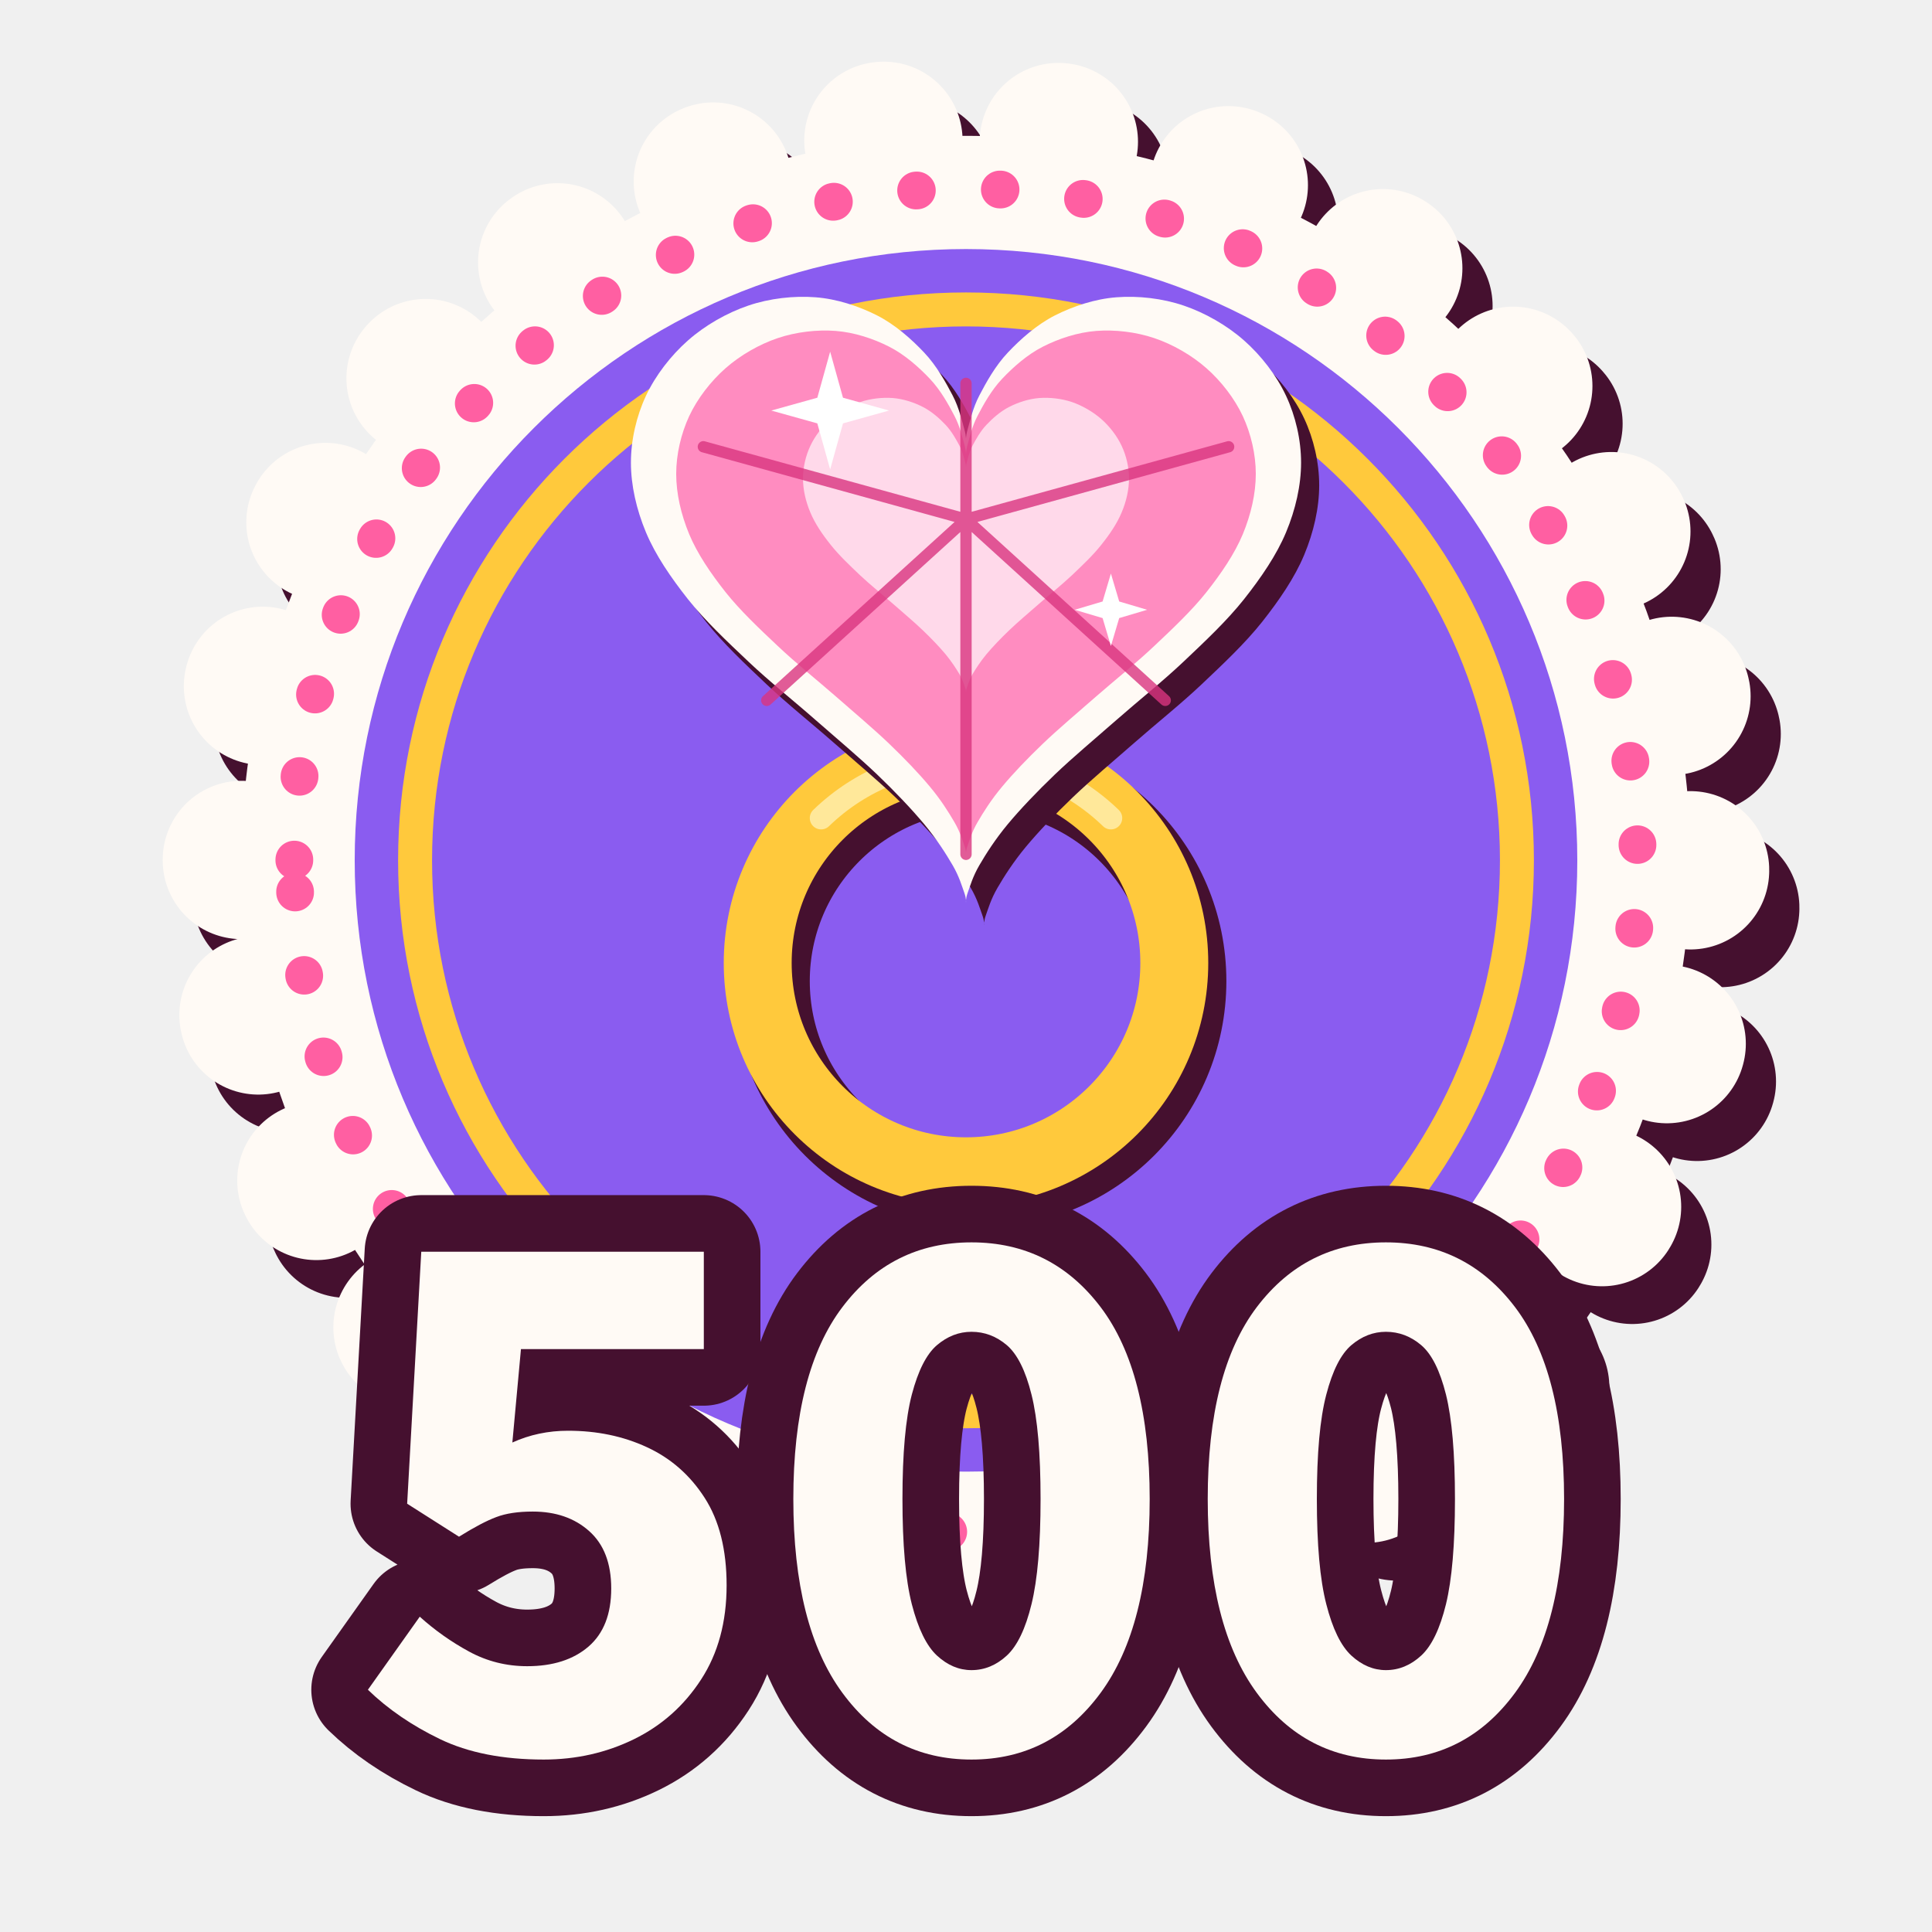
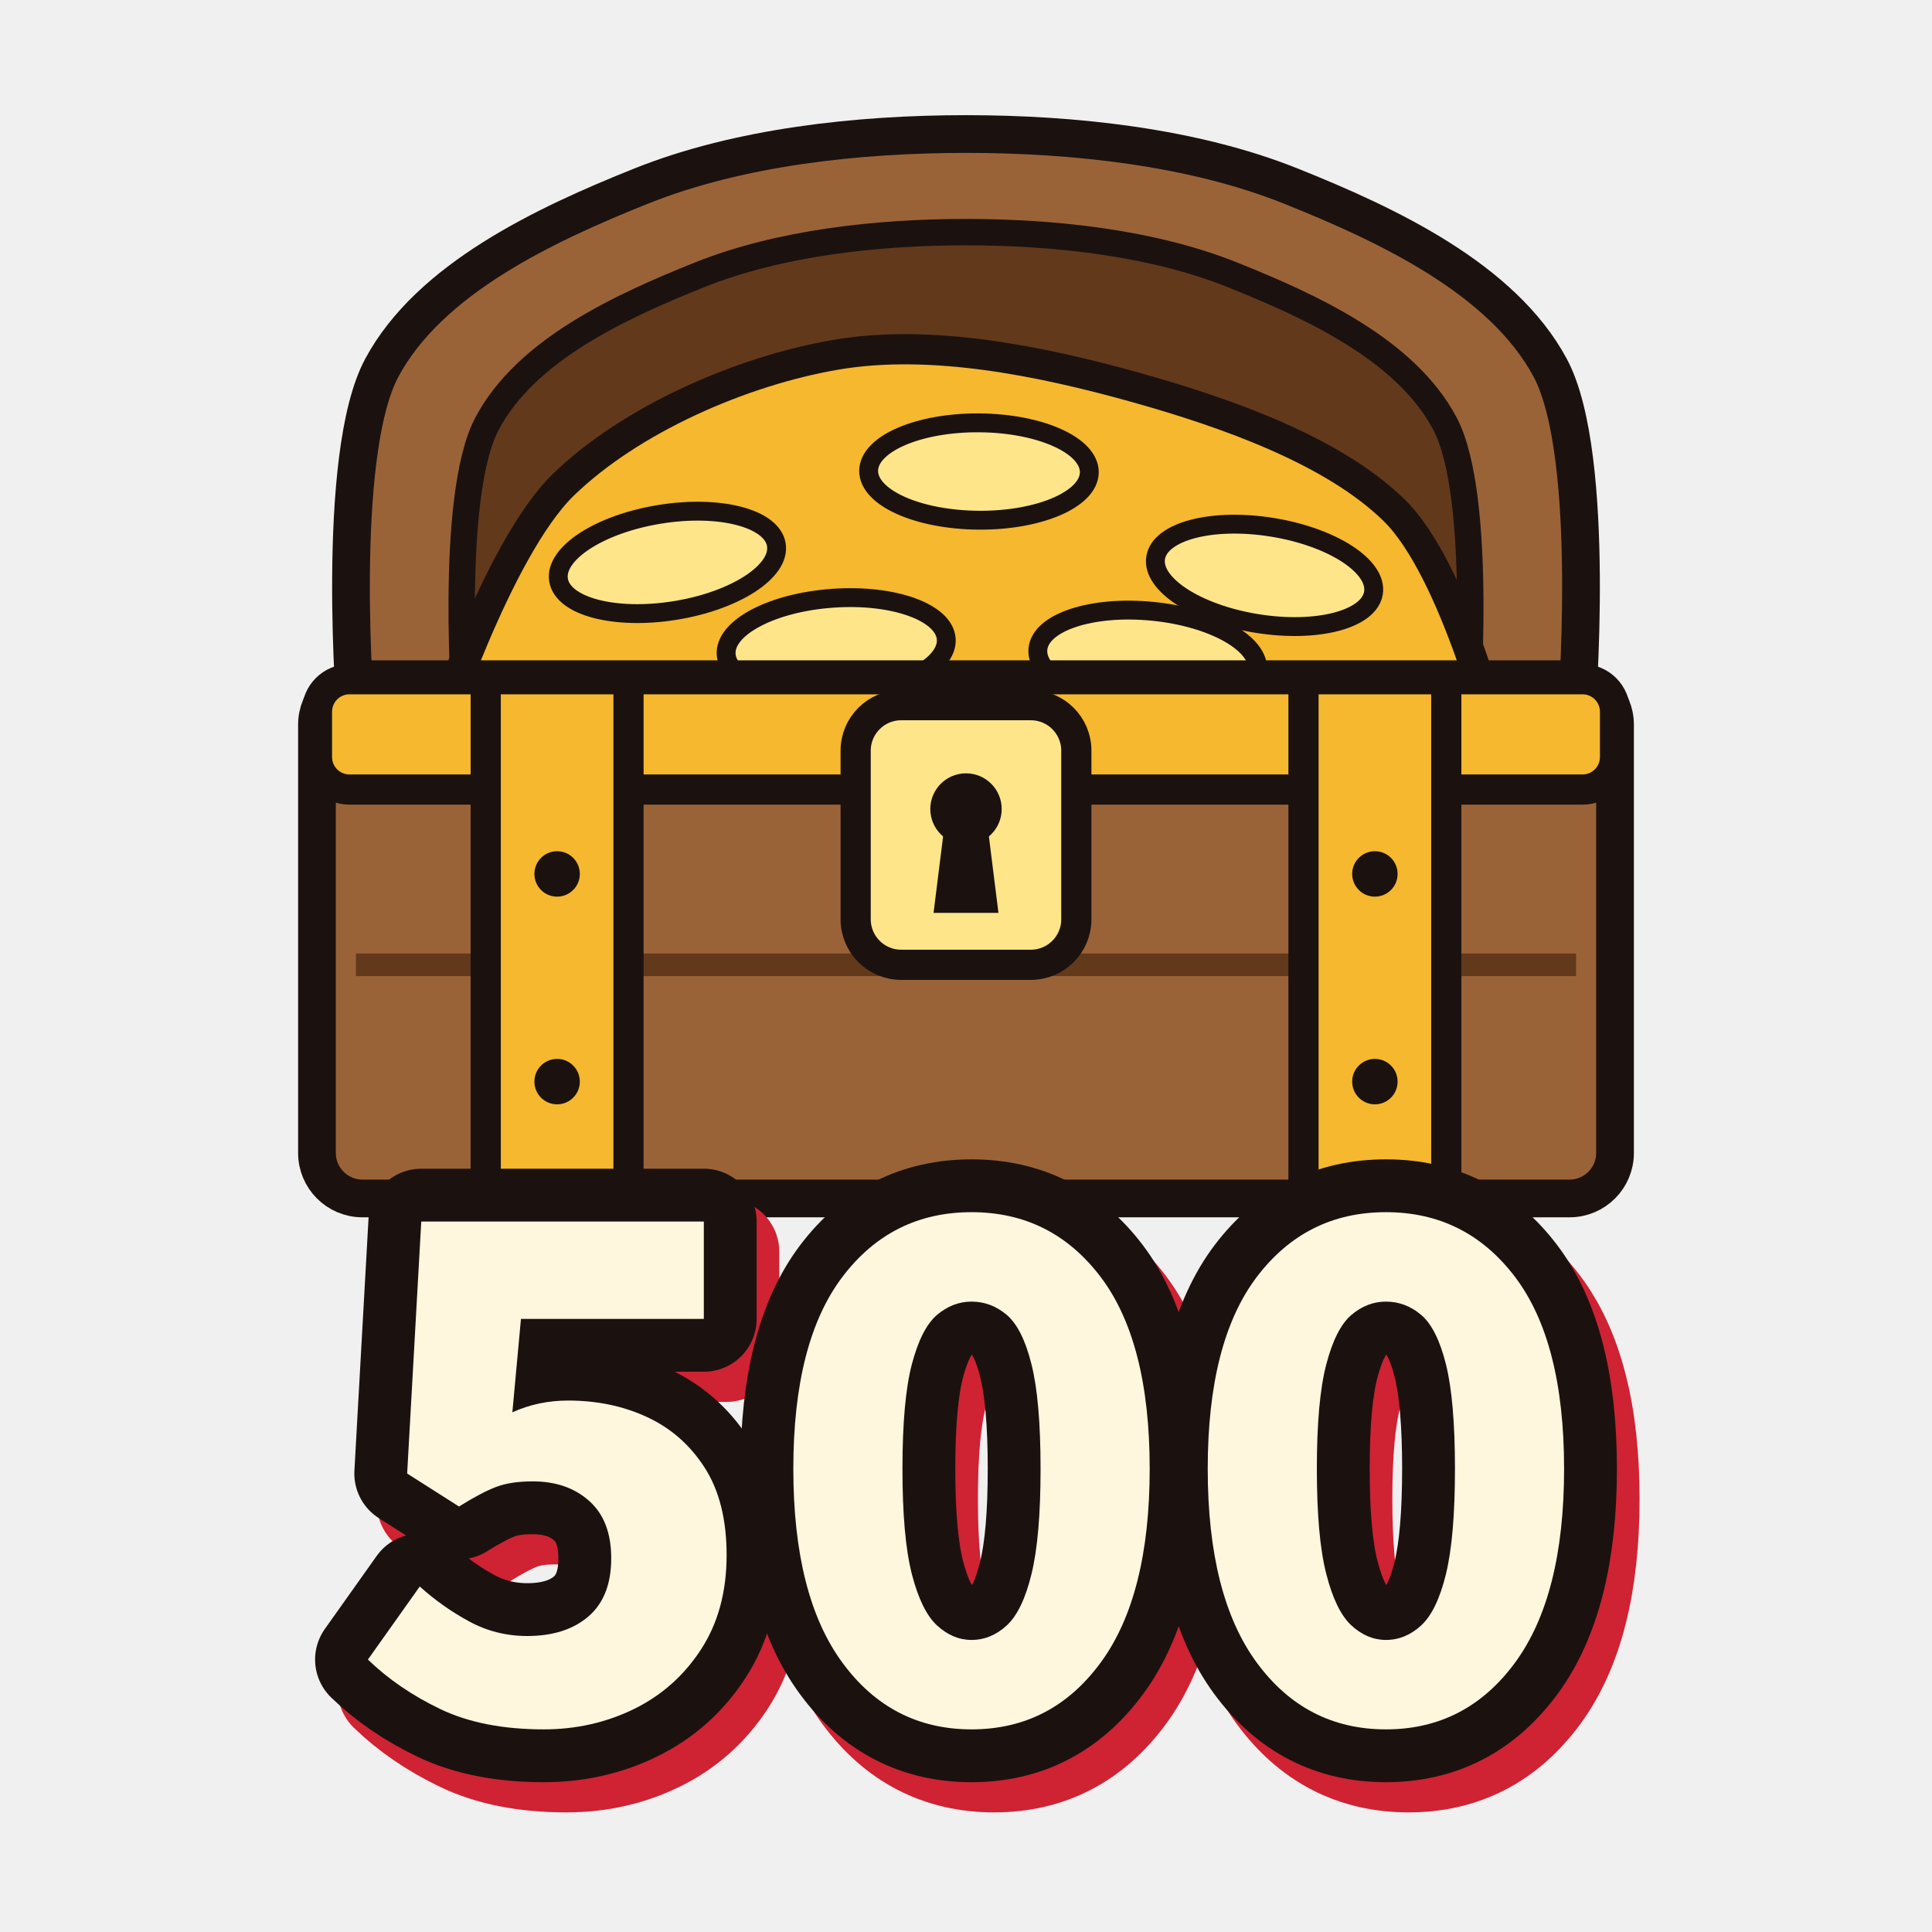
<svg xmlns="http://www.w3.org/2000/svg" width="256" height="256" viewBox="0 0 256 256">
  <g>
-     <path d="M36 119 C36 65.98 78.98 23 132 23 C185.02 23 228 65.98 228 119 C228 172.02 185.02 215 132 215 C78.98 215 36 172.02 36 119 Z" fill="none" stroke="#45102f" stroke-width="20.88" stroke-linecap="round" stroke-linejoin="round" stroke-dasharray="0.1 23.2" />
-     <circle cx="132" cy="119" r="96" fill="#45102f" />
-     <path d="M32 114 C32 60.98 74.98 18 128 18 C181.02 18 224 60.98 224 114 C224 167.02 181.02 210 128 210 C74.98 210 32 167.02 32 114 Z" fill="none" stroke="#fffaf5" stroke-width="20.88" stroke-linecap="round" stroke-linejoin="round" stroke-dasharray="0.1 23.2" />
-     <circle cx="128" cy="114" r="96" fill="#fffaf5" />
-     <path d="M39 114 C39 64.85 78.85 25 128 25 C177.15 25 217 64.85 217 114 C217 163.15 177.15 203 128 203 C78.85 203 39 163.15 39 114 Z" fill="none" stroke="#ff5fa2" stroke-width="5" stroke-linecap="round" stroke-linejoin="round" stroke-dasharray="0.1 11" />
-     <circle cx="128" cy="114" r="81" fill="#8a5cf0" />
-     <circle cx="128" cy="114" r="73" fill="none" stroke="#ffc93c" stroke-width="4.5" stroke-linecap="round" stroke-linejoin="round" />
+     <path d="M47.16 95.16 C47.16 95.16 44.29 60.47 50.6 48.72 C56.91 36.97 72.1 29.8 85 24.64 C97.9 19.48 113.67 17.76 128 17.76 C142.33 17.76 158.1 19.48 171 24.64 C183.9 29.8 199.09 36.97 205.4 48.72 C211.71 60.47 208.84 95.16 208.84 95.16 Z" fill="#9a6337" stroke="#1b1210" stroke-width="5" stroke-linecap="round" stroke-linejoin="round" />
+     <path d="M61.71 95.16 C61.71 95.16 59.36 65.94 64.53 56.15 C69.7 46.36 82.16 40.64 92.74 36.4 C103.32 32.17 116.25 30.76 128 30.76 C139.75 30.76 152.68 32.17 163.26 36.4 C173.84 40.64 186.3 46.36 191.47 56.15 C196.64 65.94 194.29 95.16 194.29 95.16 Z" fill="#63391c" stroke="#1b1210" stroke-width="3.5" stroke-linecap="round" stroke-linejoin="round" />
+     <path d="M57.48 98.6 C57.48 98.6 65.79 72.8 74.68 64.2 C83.57 55.6 98.19 49.15 110.8 47 C123.41 44.85 138.03 47.86 150.36 51.3 C162.69 54.74 176.73 59.76 184.76 67.64 C192.79 75.52 198.52 98.6 198.52 98.6 Z" fill="#f5b82e" stroke="#1b1210" stroke-width="4" stroke-linecap="round" stroke-linejoin="round" />
+     <path d="M74.01 76.86 C73.44 73.34 79.44 69.44 87.41 68.15 C95.38 66.86 102.3 68.67 102.87 72.18 C103.44 75.7 97.44 79.6 89.47 80.89 C81.5 82.18 74.58 80.37 74.01 76.86 Z" fill="#ffe58a" stroke="#1b1210" stroke-width="2.5" stroke-linecap="round" stroke-linejoin="round" />
+     <path d="M115.1 62.38 C115.13 58.82 121.69 55.97 129.77 56.03 C137.84 56.09 144.36 59.02 144.34 62.58 C144.31 66.14 137.75 68.99 129.67 68.93 C121.6 68.87 115.08 65.94 115.1 62.38 Z" fill="#ffe58a" stroke="#1b1210" stroke-width="2.5" stroke-linecap="round" stroke-linejoin="round" />
+     <path d="M153.13 73.9 C153.7 70.39 160.62 68.58 168.59 69.87 C176.56 71.16 182.56 75.06 181.99 78.58 C181.42 82.09 174.5 83.9 166.53 82.61 C158.56 81.32 152.56 77.42 153.13 73.9 Z" fill="#ffe58a" stroke="#1b1210" stroke-width="2.5" stroke-linecap="round" stroke-linejoin="round" />
+     <path d="M96.22 86.72 C95.97 83.17 102.3 79.83 110.35 79.27 C118.4 78.7 125.14 81.13 125.38 84.68 C125.63 88.23 119.3 91.57 111.25 92.13 C103.2 92.7 96.46 90.27 96.22 86.72 Z" fill="#ffe58a" stroke="#1b1210" stroke-width="2.5" stroke-linecap="round" stroke-linejoin="round" />
+     <path d="M137.53 85.99 C137.88 82.45 144.67 80.21 152.71 81 C160.75 81.79 166.98 85.3 166.63 88.85 C166.28 92.39 159.49 94.63 151.45 93.84 C143.41 93.05 137.18 89.54 137.53 85.99 Z" fill="#ffe58a" stroke="#1b1210" stroke-width="2.5" stroke-linecap="round" stroke-linejoin="round" />
+     <path d="M48.02 90 L207.98 90 C211.3 90 214 92.7 214 96.02 L214 152.78 C214 156.1 211.3 158.8 207.98 158.8 L48.02 158.8 C44.7 158.8 42 156.1 42 152.78 L42 96.02 C42 92.7 44.7 90 48.02 90 Z" fill="#9a6337" stroke="#1b1210" stroke-width="5" stroke-linecap="round" stroke-linejoin="round" />
+     <line x1="47.16" y1="127.84" x2="208.84" y2="127.84" fill="none" stroke="#63391c" stroke-width="3" stroke-linejoin="round" />
+     <path d="M46.3 90 L209.7 90 C212.07 90 214 91.93 214 94.3 L214 100.32 C214 102.69 212.07 104.62 209.7 104.62 L46.3 104.62 C43.93 104.62 42 102.69 42 100.32 L42 94.3 C42 91.93 43.93 90 46.3 90 Z" fill="#f5b82e" stroke="#1b1210" stroke-width="4" stroke-linecap="round" stroke-linejoin="round" />
+     <rect x="64.36" y="90" width="18.92" height="68.8" fill="#f5b82e" stroke="#1b1210" stroke-width="4" stroke-linecap="round" stroke-linejoin="round" />
+     <circle cx="73.82" cy="115.8" r="3.01" fill="#1b1210" />
+     <circle cx="73.82" cy="143.32" r="3.01" fill="#1b1210" />
+     <rect x="172.72" y="90" width="18.92" height="68.8" fill="#f5b82e" stroke="#1b1210" stroke-width="4" stroke-linecap="round" stroke-linejoin="round" />
+     <circle cx="182.18" cy="115.8" r="3.01" fill="#1b1210" />
+     <circle cx="182.18" cy="143.32" r="3.01" fill="#1b1210" />
+     <path d="M119.4 93.44 L136.6 93.44 C139.92 93.44 142.62 96.14 142.62 99.46 L142.62 121.82 C142.62 125.14 139.92 127.84 136.6 127.84 L119.4 127.84 C116.08 127.84 113.38 125.14 113.38 121.82 L113.38 99.46 C113.38 96.14 116.08 93.44 119.4 93.44 Z" fill="#ffe58a" stroke="#1b1210" stroke-width="4" stroke-linecap="round" stroke-linejoin="round" />
+     <circle cx="128" cy="107.2" r="4.73" fill="#1b1210" />
+     <polygon points="125.42,107.2 130.58,107.2 132.3,120.96 123.7,120.96" fill="#1b1210" />
    <g>
-       <circle cx="129.8" cy="130" r="27.6" fill="none" stroke="#45102f" stroke-width="10.2" stroke-linecap="round" stroke-linejoin="round" />
-       <circle cx="128" cy="127.6" r="27.6" fill="none" stroke="#ffc93c" stroke-width="9" stroke-linecap="round" stroke-linejoin="round" />
-       <path d="M108.8 108.4 C119.5 98.04 136.5 98.04 147.2 108.4" fill="none" stroke="#ffe89a" stroke-width="3" stroke-linecap="round" stroke-linejoin="round" />
-       <g>
-         <path d="M130.4 61.53 C130.4 61.53 130.33 60.87 130.63 59.84 C130.93 58.82 131.29 57.08 132.18 55.38 C133.06 53.7 134.28 51.47 135.95 49.71 C137.62 47.94 139.79 46.01 142.19 44.79 C144.6 43.57 147.52 42.6 150.36 42.39 C153.2 42.17 156.42 42.53 159.24 43.49 C162.05 44.44 164.98 46.11 167.24 48.11 C169.5 50.1 171.55 52.75 172.81 55.45 C174.07 58.14 174.8 61.29 174.8 64.3 C174.8 67.31 174.07 70.51 172.81 73.53 C171.55 76.55 169.5 79.54 167.24 82.4 C164.98 85.25 162.05 88 159.24 90.66 C156.42 93.33 153.2 95.88 150.36 98.38 C147.52 100.87 144.6 103.31 142.19 105.61 C139.79 107.91 137.62 110.19 135.95 112.19 C134.28 114.2 133.06 116.12 132.18 117.63 C131.29 119.15 130.93 120.46 130.63 121.28 C130.33 122.11 130.4 122.57 130.4 122.57 C130.4 122.57 130.47 122.11 130.17 121.28 C129.87 120.46 129.51 119.15 128.62 117.63 C127.74 116.12 126.52 114.2 124.85 112.19 C123.18 110.19 121.01 107.91 118.61 105.61 C116.2 103.31 113.28 100.87 110.44 98.38 C107.6 95.88 104.38 93.33 101.56 90.66 C98.75 88 95.82 85.25 93.56 82.4 C91.3 79.54 89.25 76.55 87.99 73.53 C86.73 70.51 86 67.31 86 64.3 C86 61.29 86.73 58.14 87.99 55.45 C89.25 52.75 91.3 50.1 93.56 48.11 C95.82 46.11 98.75 44.44 101.56 43.49 C104.38 42.53 107.6 42.17 110.44 42.39 C113.28 42.6 116.2 43.57 118.61 44.79 C121.01 46.01 123.18 47.94 124.85 49.71 C126.52 51.47 127.74 53.7 128.62 55.38 C129.51 57.08 129.87 58.82 130.17 59.84 C130.47 60.87 130.4 61.53 130.4 61.53 Z" fill="#45102f" />
-       </g>
-       <g>
-         <path d="M128 58.53 C128 58.53 127.93 57.87 128.23 56.84 C128.53 55.82 128.89 54.08 129.78 52.38 C130.66 50.7 131.88 48.47 133.55 46.71 C135.22 44.94 137.39 43.01 139.79 41.79 C142.2 40.57 145.12 39.6 147.96 39.39 C150.8 39.17 154.02 39.53 156.84 40.49 C159.65 41.44 162.58 43.11 164.84 45.11 C167.1 47.1 169.15 49.75 170.41 52.45 C171.67 55.14 172.4 58.29 172.4 61.3 C172.4 64.31 171.67 67.51 170.41 70.53 C169.15 73.55 167.1 76.54 164.84 79.4 C162.58 82.25 159.65 85 156.84 87.66 C154.02 90.33 150.8 92.88 147.96 95.38 C145.12 97.87 142.2 100.31 139.79 102.61 C137.39 104.91 135.22 107.19 133.55 109.19 C131.88 111.2 130.66 113.12 129.78 114.63 C128.89 116.15 128.53 117.46 128.23 118.28 C127.93 119.11 128 119.57 128 119.57 C128 119.57 128.07 119.11 127.77 118.28 C127.47 117.46 127.11 116.15 126.22 114.63 C125.34 113.12 124.12 111.2 122.45 109.19 C120.78 107.19 118.61 104.91 116.21 102.61 C113.8 100.31 110.88 97.87 108.04 95.38 C105.2 92.88 101.98 90.33 99.16 87.66 C96.35 85 93.42 82.25 91.16 79.4 C88.9 76.54 86.85 73.55 85.59 70.53 C84.33 67.51 83.6 64.31 83.6 61.3 C83.6 58.29 84.33 55.14 85.59 52.45 C86.85 49.75 88.9 47.1 91.16 45.11 C93.42 43.11 96.35 41.44 99.16 40.49 C101.98 39.53 105.2 39.17 108.04 39.39 C110.88 39.6 113.8 40.57 116.21 41.79 C118.61 43.01 120.78 44.94 122.45 46.71 C124.12 48.47 125.34 50.7 126.22 52.38 C127.11 54.08 127.47 55.82 127.77 56.84 C128.07 57.87 128 58.53 128 58.53 Z" fill="#fffaf5" />
-       </g>
-       <path d="M128 60.4 C128 60.4 127.95 59.83 128.2 58.95 C128.46 58.06 128.77 56.55 129.54 55.09 C130.3 53.63 131.35 51.71 132.8 50.18 C134.25 48.65 136.12 46.98 138.2 45.93 C140.28 44.87 142.8 44.04 145.26 43.85 C147.72 43.66 150.51 43.98 152.94 44.8 C155.38 45.62 157.91 47.07 159.87 48.8 C161.82 50.52 163.59 52.81 164.68 55.14 C165.76 57.48 166.4 60.2 166.4 62.8 C166.4 65.4 165.76 68.17 164.68 70.78 C163.59 73.39 161.82 75.98 159.87 78.45 C157.91 80.92 155.38 83.3 152.94 85.6 C150.51 87.9 147.72 90.12 145.26 92.27 C142.8 94.43 140.28 96.54 138.2 98.53 C136.12 100.52 134.25 102.48 132.8 104.22 C131.35 105.95 130.3 107.62 129.54 108.93 C128.77 110.24 128.46 111.37 128.2 112.08 C127.95 112.8 128 113.2 128 113.2 C128 113.2 128.05 112.8 127.8 112.08 C127.54 111.37 127.23 110.24 126.46 108.93 C125.7 107.62 124.65 105.95 123.2 104.22 C121.75 102.48 119.88 100.52 117.8 98.53 C115.72 96.54 113.2 94.43 110.74 92.27 C108.28 90.12 105.49 87.9 103.06 85.6 C100.62 83.3 98.09 80.92 96.13 78.45 C94.18 75.98 92.41 73.39 91.32 70.78 C90.24 68.17 89.6 65.4 89.6 62.8 C89.6 60.2 90.24 57.48 91.32 55.14 C92.41 52.81 94.18 50.52 96.13 48.8 C98.09 47.07 100.62 45.62 103.06 44.8 C105.49 43.98 108.28 43.66 110.74 43.85 C113.2 44.04 115.72 44.87 117.8 45.93 C119.88 46.98 121.75 48.65 123.2 50.18 C124.65 51.71 125.7 53.63 126.46 55.09 C127.23 56.55 127.54 58.06 127.8 58.95 C128.05 59.83 128 60.4 128 60.4 Z" fill="#ff8cc0" />
-       <path d="M128 62.05 C128 62.05 127.97 61.73 128.11 61.23 C128.26 60.74 128.43 59.88 128.86 59.06 C129.3 58.24 129.89 57.16 130.7 56.3 C131.51 55.44 132.57 54.5 133.74 53.91 C134.91 53.31 136.33 52.85 137.71 52.74 C139.09 52.64 140.66 52.81 142.03 53.27 C143.4 53.74 144.82 54.56 145.92 55.52 C147.03 56.49 148.02 57.78 148.63 59.09 C149.25 60.41 149.6 61.94 149.6 63.4 C149.6 64.86 149.25 66.42 148.63 67.89 C148.02 69.36 147.03 70.82 145.92 72.2 C144.82 73.59 143.4 74.93 142.03 76.23 C140.66 77.52 139.09 78.77 137.71 79.98 C136.33 81.19 134.91 82.38 133.74 83.5 C132.57 84.62 131.51 85.73 130.7 86.7 C129.89 87.68 129.3 88.61 128.86 89.34 C128.43 90.08 128.26 90.72 128.11 91.12 C127.97 91.52 128 91.75 128 91.75 C128 91.75 128.03 91.52 127.89 91.12 C127.74 90.72 127.57 90.08 127.14 89.34 C126.7 88.61 126.11 87.68 125.3 86.7 C124.49 85.73 123.43 84.62 122.26 83.5 C121.09 82.38 119.67 81.19 118.29 79.98 C116.91 78.77 115.34 77.52 113.97 76.23 C112.6 74.93 111.18 73.59 110.08 72.2 C108.97 70.82 107.98 69.36 107.37 67.89 C106.75 66.42 106.4 64.86 106.4 63.4 C106.4 61.94 106.75 60.41 107.37 59.09 C107.98 57.78 108.97 56.49 110.08 55.52 C111.18 54.56 112.6 53.74 113.97 53.28 C115.34 52.81 116.91 52.64 118.29 52.74 C119.67 52.85 121.09 53.31 122.26 53.91 C123.43 54.5 124.49 55.44 125.3 56.3 C126.11 57.16 126.7 58.24 127.14 59.06 C127.57 59.88 127.74 60.74 127.89 61.23 C128.03 61.73 128 62.05 128 62.05 Z" fill="#ffd9ea" />
-       <path d="M128 68.8 L128 113.2 M128 68.8 L93.2 59.2 M128 68.8 L162.8 59.2 M128 68.8 L101.6 92.8 M128 68.8 L154.4 92.8 M128 68.8 L128 50.8" fill="none" stroke="#d9357f" stroke-width="1.5" stroke-linecap="round" stroke-linejoin="round" opacity="0.8" />
-       <polygon points="110,46.6 111.7,52.7 117.8,54.4 111.7,56.1 110,62.2 108.3,56.1 102.2,54.4 108.3,52.7" fill="#ffffff" />
-       <polygon points="147.2,76 148.3,79.7 152,80.8 148.3,81.9 147.2,85.6 146.1,81.9 142.4,80.8 146.1,79.7" fill="#ffffff" />
+       <path d="M75.05 233.15 C69.64 233.15 65.06 232.25 61.32 230.45 C57.58 228.65 54.39 226.46 51.75 223.9 L58.62 214.22 C60.63 216.03 62.81 217.57 65.17 218.85 C67.53 220.13 70.09 220.78 72.86 220.78 C76.26 220.78 78.97 219.91 80.98 218.18 C82.99 216.44 83.99 213.88 83.99 210.48 C83.99 207.15 83.02 204.62 81.08 202.89 C79.14 201.15 76.64 200.29 73.59 200.29 C71.65 200.29 70.04 200.53 68.76 201.02 C67.47 201.5 65.83 202.37 63.82 203.62 L56.95 199.25 L58.82 165.86 L96.26 165.86 L96.26 178.76 L72.03 178.76 L70.89 191.14 C73.18 190.1 75.64 189.58 78.27 189.58 C82.09 189.58 85.57 190.3 88.72 191.76 C91.88 193.22 94.43 195.45 96.37 198.47 C98.31 201.48 99.28 205.35 99.28 210.06 C99.28 214.92 98.15 219.08 95.9 222.54 C93.65 226.01 90.68 228.65 87.01 230.45 C83.33 232.25 79.35 233.15 75.05 233.15 Z" fill="#cf2233" stroke="#cf2233" stroke-width="14" stroke-linecap="round" stroke-linejoin="round" />
+       <path d="M131.73 233.15 C124.66 233.15 118.95 230.21 114.62 224.31 C110.29 218.42 108.12 209.86 108.12 198.62 C108.12 187.39 110.29 178.92 114.62 173.2 C118.95 167.48 124.66 164.62 131.73 164.62 C138.8 164.62 144.5 167.48 148.84 173.2 C153.17 178.92 155.34 187.39 155.34 198.62 C155.34 209.86 153.17 218.42 148.84 224.31 C144.5 230.21 138.8 233.15 131.73 233.15 Z M131.73 221.3 C133.46 221.3 135.02 220.65 136.41 219.37 C137.79 218.09 138.89 215.82 139.68 212.56 C140.48 209.3 140.88 204.66 140.88 198.62 C140.88 192.59 140.48 187.98 139.68 184.79 C138.89 181.6 137.79 179.42 136.41 178.24 C135.02 177.06 133.46 176.47 131.73 176.47 C130.06 176.47 128.54 177.06 127.15 178.24 C125.77 179.42 124.66 181.6 123.82 184.79 C122.99 187.98 122.58 192.59 122.58 198.62 C122.58 204.66 122.99 209.3 123.82 212.56 C124.66 215.82 125.77 218.09 127.15 219.37 C128.54 220.65 130.06 221.3 131.73 221.3 Z" fill="#cf2233" stroke="#cf2233" stroke-width="14" stroke-linecap="round" stroke-linejoin="round" />
+       <path d="M186.64 233.15 C179.57 233.15 173.87 230.21 169.53 224.31 C165.2 218.42 163.03 209.86 163.03 198.62 C163.03 187.39 165.2 178.92 169.53 173.2 C173.87 167.48 179.57 164.62 186.64 164.62 C193.71 164.62 199.41 167.48 203.75 173.2 C208.08 178.92 210.25 187.39 210.25 198.62 C210.25 209.86 208.08 218.42 203.75 224.31 C199.41 230.21 193.71 233.15 186.64 233.15 Z M186.64 221.3 C188.37 221.3 189.93 220.65 191.32 219.37 C192.71 218.09 193.8 215.82 194.6 212.56 C195.39 209.3 195.79 204.66 195.79 198.62 C195.79 192.59 195.39 187.98 194.6 184.79 C193.8 181.6 192.71 179.42 191.32 178.24 C189.93 177.06 188.37 176.47 186.64 176.47 C184.98 176.47 183.45 177.06 182.06 178.24 C180.68 179.42 179.57 181.6 178.74 184.79 C177.9 187.98 177.49 192.59 177.49 198.62 C177.49 204.66 177.9 209.3 178.74 212.56 C179.57 215.82 180.68 218.09 182.06 219.37 C183.45 220.65 184.98 221.3 186.64 221.3 Z" fill="#cf2233" stroke="#cf2233" stroke-width="14" stroke-linecap="round" stroke-linejoin="round" />
    </g>
    <g>
-       <path d="M72.05 233.15 C66.64 233.15 62.06 232.25 58.32 230.45 C54.58 228.65 51.39 226.46 48.75 223.9 L55.62 214.22 C57.63 216.03 59.81 217.57 62.17 218.85 C64.53 220.13 67.09 220.78 69.86 220.78 C73.26 220.78 75.97 219.91 77.98 218.18 C79.99 216.44 80.99 213.88 80.99 210.48 C80.99 207.15 80.02 204.62 78.08 202.89 C76.14 201.15 73.64 200.29 70.59 200.29 C68.65 200.29 67.04 200.53 65.76 201.02 C64.47 201.5 62.83 202.37 60.82 203.62 L53.95 199.25 L55.82 165.86 L93.26 165.86 L93.26 178.76 L69.03 178.76 L67.89 191.14 C70.18 190.1 72.64 189.58 75.27 189.58 C79.09 189.58 82.57 190.3 85.72 191.76 C88.88 193.22 91.43 195.45 93.37 198.47 C95.31 201.48 96.28 205.35 96.28 210.06 C96.28 214.92 95.15 219.08 92.9 222.54 C90.65 226.01 87.68 228.65 84.01 230.45 C80.33 232.25 76.35 233.15 72.05 233.15 Z" fill="#45102f" stroke="#45102f" stroke-width="15" stroke-linecap="round" stroke-linejoin="round" />
-       <path d="M128.73 233.15 C121.66 233.15 115.95 230.21 111.62 224.31 C107.29 218.42 105.12 209.86 105.12 198.62 C105.12 187.39 107.29 178.92 111.62 173.2 C115.95 167.48 121.66 164.62 128.73 164.62 C135.8 164.62 141.5 167.48 145.84 173.2 C150.17 178.92 152.34 187.39 152.34 198.62 C152.34 209.86 150.17 218.42 145.84 224.31 C141.5 230.21 135.8 233.15 128.73 233.15 Z M128.73 221.3 C130.46 221.3 132.02 220.65 133.41 219.37 C134.79 218.09 135.89 215.82 136.68 212.56 C137.48 209.3 137.88 204.66 137.88 198.62 C137.88 192.59 137.48 187.98 136.68 184.79 C135.89 181.6 134.79 179.42 133.41 178.24 C132.02 177.06 130.46 176.47 128.73 176.47 C127.06 176.47 125.54 177.06 124.15 178.24 C122.77 179.42 121.66 181.6 120.82 184.79 C119.99 187.98 119.58 192.59 119.58 198.62 C119.58 204.66 119.99 209.3 120.82 212.56 C121.66 215.82 122.77 218.09 124.15 219.37 C125.54 220.65 127.06 221.3 128.73 221.3 Z" fill="#45102f" stroke="#45102f" stroke-width="15" stroke-linecap="round" stroke-linejoin="round" />
-       <path d="M183.64 233.15 C176.57 233.15 170.87 230.21 166.53 224.31 C162.2 218.42 160.03 209.86 160.03 198.62 C160.03 187.39 162.2 178.92 166.53 173.2 C170.87 167.48 176.57 164.62 183.64 164.62 C190.71 164.62 196.41 167.48 200.75 173.2 C205.08 178.92 207.25 187.39 207.25 198.62 C207.25 209.86 205.08 218.42 200.75 224.31 C196.41 230.21 190.71 233.15 183.64 233.15 Z M183.64 221.3 C185.37 221.3 186.93 220.65 188.32 219.37 C189.71 218.09 190.8 215.82 191.6 212.56 C192.39 209.3 192.79 204.66 192.79 198.62 C192.79 192.59 192.39 187.98 191.6 184.79 C190.8 181.6 189.71 179.42 188.32 178.24 C186.93 177.06 185.37 176.47 183.64 176.47 C181.98 176.47 180.45 177.06 179.06 178.24 C177.68 179.42 176.57 181.6 175.74 184.79 C174.9 187.98 174.49 192.59 174.49 198.62 C174.49 204.66 174.9 209.3 175.74 212.56 C176.57 215.82 177.68 218.09 179.06 219.37 C180.45 220.65 181.98 221.3 183.64 221.3 Z" fill="#45102f" stroke="#45102f" stroke-width="15" stroke-linecap="round" stroke-linejoin="round" />
+       <path d="M72.05 229.15 C66.64 229.15 62.06 228.25 58.32 226.45 C54.58 224.65 51.39 222.46 48.75 219.9 L55.62 210.22 C57.63 212.03 59.81 213.57 62.17 214.85 C64.53 216.13 67.09 216.78 69.86 216.78 C73.26 216.78 75.97 215.91 77.98 214.18 C79.99 212.44 80.99 209.88 80.99 206.48 C80.99 203.15 80.02 200.62 78.08 198.89 C76.14 197.15 73.64 196.29 70.59 196.29 C68.65 196.29 67.04 196.53 65.76 197.02 C64.47 197.5 62.83 198.37 60.82 199.62 L53.95 195.25 L55.82 161.86 L93.26 161.86 L93.26 174.76 L69.03 174.76 L67.89 187.14 C70.18 186.1 72.64 185.58 75.27 185.58 C79.09 185.58 82.57 186.3 85.72 187.76 C88.88 189.22 91.43 191.45 93.37 194.47 C95.31 197.48 96.28 201.35 96.28 206.06 C96.28 210.92 95.15 215.08 92.9 218.54 C90.65 222.01 87.68 224.65 84.01 226.45 C80.33 228.25 76.35 229.15 72.05 229.15 Z" fill="#1b1210" stroke="#1b1210" stroke-width="14" stroke-linecap="round" stroke-linejoin="round" />
+       <path d="M128.73 229.15 C121.66 229.15 115.95 226.21 111.62 220.31 C107.29 214.42 105.12 205.86 105.12 194.62 C105.12 183.39 107.29 174.92 111.62 169.2 C115.95 163.48 121.66 160.62 128.73 160.62 C135.8 160.62 141.5 163.48 145.84 169.2 C150.17 174.92 152.34 183.39 152.34 194.62 C152.34 205.86 150.17 214.42 145.84 220.31 C141.5 226.21 135.8 229.15 128.73 229.15 Z M128.73 217.3 C130.46 217.3 132.02 216.65 133.41 215.37 C134.79 214.09 135.89 211.82 136.68 208.56 C137.48 205.3 137.88 200.66 137.88 194.62 C137.88 188.59 137.48 183.98 136.68 180.79 C135.89 177.6 134.79 175.42 133.41 174.24 C132.02 173.06 130.46 172.47 128.73 172.47 C127.06 172.47 125.54 173.06 124.15 174.24 C122.77 175.42 121.66 177.6 120.82 180.79 C119.99 183.98 119.58 188.59 119.58 194.62 C119.58 200.66 119.99 205.3 120.82 208.56 C121.66 211.82 122.77 214.09 124.15 215.37 C125.54 216.65 127.06 217.3 128.73 217.3 Z" fill="#1b1210" stroke="#1b1210" stroke-width="14" stroke-linecap="round" stroke-linejoin="round" />
+       <path d="M183.64 229.15 C176.57 229.15 170.87 226.21 166.53 220.31 C162.2 214.42 160.03 205.86 160.03 194.62 C160.03 183.39 162.2 174.92 166.53 169.2 C170.87 163.48 176.57 160.62 183.64 160.62 C190.71 160.62 196.41 163.48 200.75 169.2 C205.08 174.92 207.25 183.39 207.25 194.62 C207.25 205.86 205.08 214.42 200.75 220.31 C196.41 226.21 190.71 229.15 183.64 229.15 Z M183.64 217.3 C185.37 217.3 186.93 216.65 188.32 215.37 C189.71 214.09 190.8 211.82 191.6 208.56 C192.39 205.3 192.79 200.66 192.79 194.62 C192.79 188.59 192.39 183.98 191.6 180.79 C190.8 177.6 189.71 175.42 188.32 174.24 C186.93 173.06 185.37 172.47 183.64 172.47 C181.98 172.47 180.45 173.06 179.06 174.24 C177.68 175.42 176.57 177.6 175.74 180.79 C174.9 183.98 174.49 188.59 174.49 194.62 C174.49 200.66 174.9 205.3 175.74 208.56 C176.57 211.82 177.68 214.09 179.06 215.37 C180.45 216.65 181.98 217.3 183.64 217.3 Z" fill="#1b1210" stroke="#1b1210" stroke-width="14" stroke-linecap="round" stroke-linejoin="round" />
    </g>
    <g>
-       <path d="M72.05 233.15 C66.64 233.15 62.06 232.25 58.32 230.45 C54.58 228.65 51.39 226.46 48.75 223.9 L55.62 214.22 C57.63 216.03 59.81 217.57 62.17 218.85 C64.53 220.13 67.09 220.78 69.86 220.78 C73.26 220.78 75.97 219.91 77.98 218.18 C79.99 216.44 80.99 213.88 80.99 210.48 C80.99 207.15 80.02 204.62 78.08 202.89 C76.14 201.15 73.64 200.29 70.59 200.29 C68.65 200.29 67.04 200.53 65.76 201.02 C64.47 201.5 62.83 202.37 60.82 203.62 L53.95 199.25 L55.82 165.86 L93.26 165.86 L93.26 178.76 L69.03 178.76 L67.89 191.14 C70.18 190.1 72.64 189.58 75.27 189.58 C79.09 189.58 82.57 190.3 85.72 191.76 C88.88 193.22 91.43 195.45 93.37 198.47 C95.31 201.48 96.28 205.35 96.28 210.06 C96.28 214.92 95.15 219.08 92.9 222.54 C90.65 226.01 87.68 228.65 84.01 230.45 C80.33 232.25 76.35 233.15 72.05 233.15 Z" fill="#fffaf5" />
-       <path d="M128.73 233.15 C121.66 233.15 115.95 230.21 111.62 224.31 C107.29 218.42 105.12 209.86 105.12 198.62 C105.12 187.39 107.29 178.92 111.62 173.2 C115.95 167.48 121.66 164.62 128.73 164.62 C135.8 164.62 141.5 167.48 145.84 173.2 C150.17 178.92 152.34 187.39 152.34 198.62 C152.34 209.86 150.17 218.42 145.84 224.31 C141.5 230.21 135.8 233.15 128.73 233.15 Z M128.73 221.3 C130.46 221.3 132.02 220.65 133.41 219.37 C134.79 218.09 135.89 215.82 136.68 212.56 C137.48 209.3 137.88 204.66 137.88 198.62 C137.88 192.59 137.48 187.98 136.68 184.79 C135.89 181.6 134.79 179.42 133.41 178.24 C132.02 177.06 130.46 176.47 128.73 176.47 C127.06 176.47 125.54 177.06 124.15 178.24 C122.77 179.42 121.66 181.6 120.82 184.79 C119.99 187.98 119.58 192.59 119.58 198.62 C119.58 204.66 119.99 209.3 120.82 212.56 C121.66 215.82 122.77 218.09 124.15 219.37 C125.54 220.65 127.06 221.3 128.73 221.3 Z" fill="#fffaf5" />
-       <path d="M183.64 233.15 C176.57 233.15 170.87 230.21 166.53 224.31 C162.2 218.42 160.03 209.86 160.03 198.62 C160.03 187.39 162.2 178.92 166.53 173.2 C170.87 167.48 176.57 164.62 183.64 164.62 C190.71 164.62 196.41 167.48 200.75 173.2 C205.08 178.92 207.25 187.39 207.25 198.62 C207.25 209.86 205.08 218.42 200.75 224.31 C196.41 230.21 190.71 233.15 183.64 233.15 Z M183.64 221.3 C185.37 221.3 186.93 220.65 188.32 219.37 C189.71 218.09 190.8 215.82 191.6 212.56 C192.39 209.3 192.79 204.66 192.79 198.62 C192.79 192.59 192.39 187.98 191.6 184.79 C190.8 181.6 189.71 179.42 188.32 178.24 C186.93 177.06 185.37 176.47 183.64 176.47 C181.98 176.47 180.45 177.06 179.06 178.24 C177.68 179.42 176.57 181.6 175.74 184.79 C174.9 187.98 174.49 192.59 174.49 198.62 C174.49 204.66 174.9 209.3 175.74 212.56 C176.57 215.82 177.68 218.09 179.06 219.37 C180.45 220.65 181.98 221.3 183.64 221.3 Z" fill="#fffaf5" />
+       <path d="M72.05 229.15 C66.64 229.15 62.06 228.25 58.32 226.45 C54.58 224.65 51.39 222.46 48.75 219.9 L55.62 210.22 C57.63 212.03 59.81 213.57 62.17 214.85 C64.53 216.13 67.09 216.78 69.86 216.78 C73.26 216.78 75.97 215.91 77.98 214.18 C79.99 212.44 80.99 209.88 80.99 206.48 C80.99 203.15 80.02 200.62 78.08 198.89 C76.14 197.15 73.64 196.29 70.59 196.29 C68.65 196.29 67.04 196.53 65.76 197.02 C64.47 197.5 62.83 198.37 60.82 199.62 L53.95 195.25 L55.82 161.86 L93.26 161.86 L93.26 174.76 L69.03 174.76 L67.89 187.14 C70.18 186.1 72.64 185.58 75.27 185.58 C79.09 185.58 82.57 186.3 85.72 187.76 C88.88 189.22 91.43 191.45 93.37 194.47 C95.31 197.48 96.28 201.35 96.28 206.06 C96.28 210.92 95.15 215.08 92.9 218.54 C90.65 222.01 87.68 224.65 84.01 226.45 C80.33 228.25 76.35 229.15 72.05 229.15 Z" fill="#fff6de" />
+       <path d="M128.73 229.15 C121.66 229.15 115.95 226.21 111.62 220.31 C107.29 214.42 105.12 205.86 105.12 194.62 C105.12 183.39 107.29 174.92 111.62 169.2 C115.95 163.48 121.66 160.62 128.73 160.62 C135.8 160.62 141.5 163.48 145.84 169.2 C150.17 174.92 152.34 183.39 152.34 194.62 C152.34 205.86 150.17 214.42 145.84 220.31 C141.5 226.21 135.8 229.15 128.73 229.15 Z M128.73 217.3 C130.46 217.3 132.02 216.65 133.41 215.37 C134.79 214.09 135.89 211.82 136.68 208.56 C137.48 205.3 137.88 200.66 137.88 194.62 C137.88 188.59 137.48 183.98 136.68 180.79 C135.89 177.6 134.79 175.42 133.41 174.24 C132.02 173.06 130.46 172.47 128.73 172.47 C127.06 172.47 125.54 173.06 124.15 174.24 C122.77 175.42 121.66 177.6 120.82 180.79 C119.99 183.98 119.58 188.59 119.58 194.62 C119.58 200.66 119.99 205.3 120.82 208.56 C121.66 211.82 122.77 214.09 124.15 215.37 C125.54 216.65 127.06 217.3 128.73 217.3 Z" fill="#fff6de" />
+       <path d="M183.64 229.15 C176.57 229.15 170.87 226.21 166.53 220.31 C162.2 214.42 160.03 205.86 160.03 194.62 C160.03 183.39 162.2 174.92 166.53 169.2 C170.87 163.48 176.57 160.62 183.64 160.62 C190.71 160.62 196.41 163.48 200.75 169.2 C205.08 174.92 207.25 183.39 207.25 194.62 C207.25 205.86 205.08 214.42 200.75 220.31 C196.41 226.21 190.71 229.15 183.64 229.15 Z M183.64 217.3 C185.37 217.3 186.93 216.65 188.32 215.37 C189.71 214.09 190.8 211.82 191.6 208.56 C192.39 205.3 192.79 200.66 192.79 194.62 C192.79 188.59 192.39 183.98 191.6 180.79 C190.8 177.6 189.71 175.42 188.32 174.24 C186.93 173.06 185.37 172.47 183.64 172.47 C181.98 172.47 180.45 173.06 179.06 174.24 C177.68 175.42 176.57 177.6 175.74 180.79 C174.9 183.98 174.49 188.59 174.49 194.62 C174.49 200.66 174.9 205.3 175.74 208.56 C176.57 211.82 177.68 214.09 179.06 215.37 C180.45 216.65 181.98 217.3 183.64 217.3 Z" fill="#fff6de" />
    </g>
  </g>
</svg>
